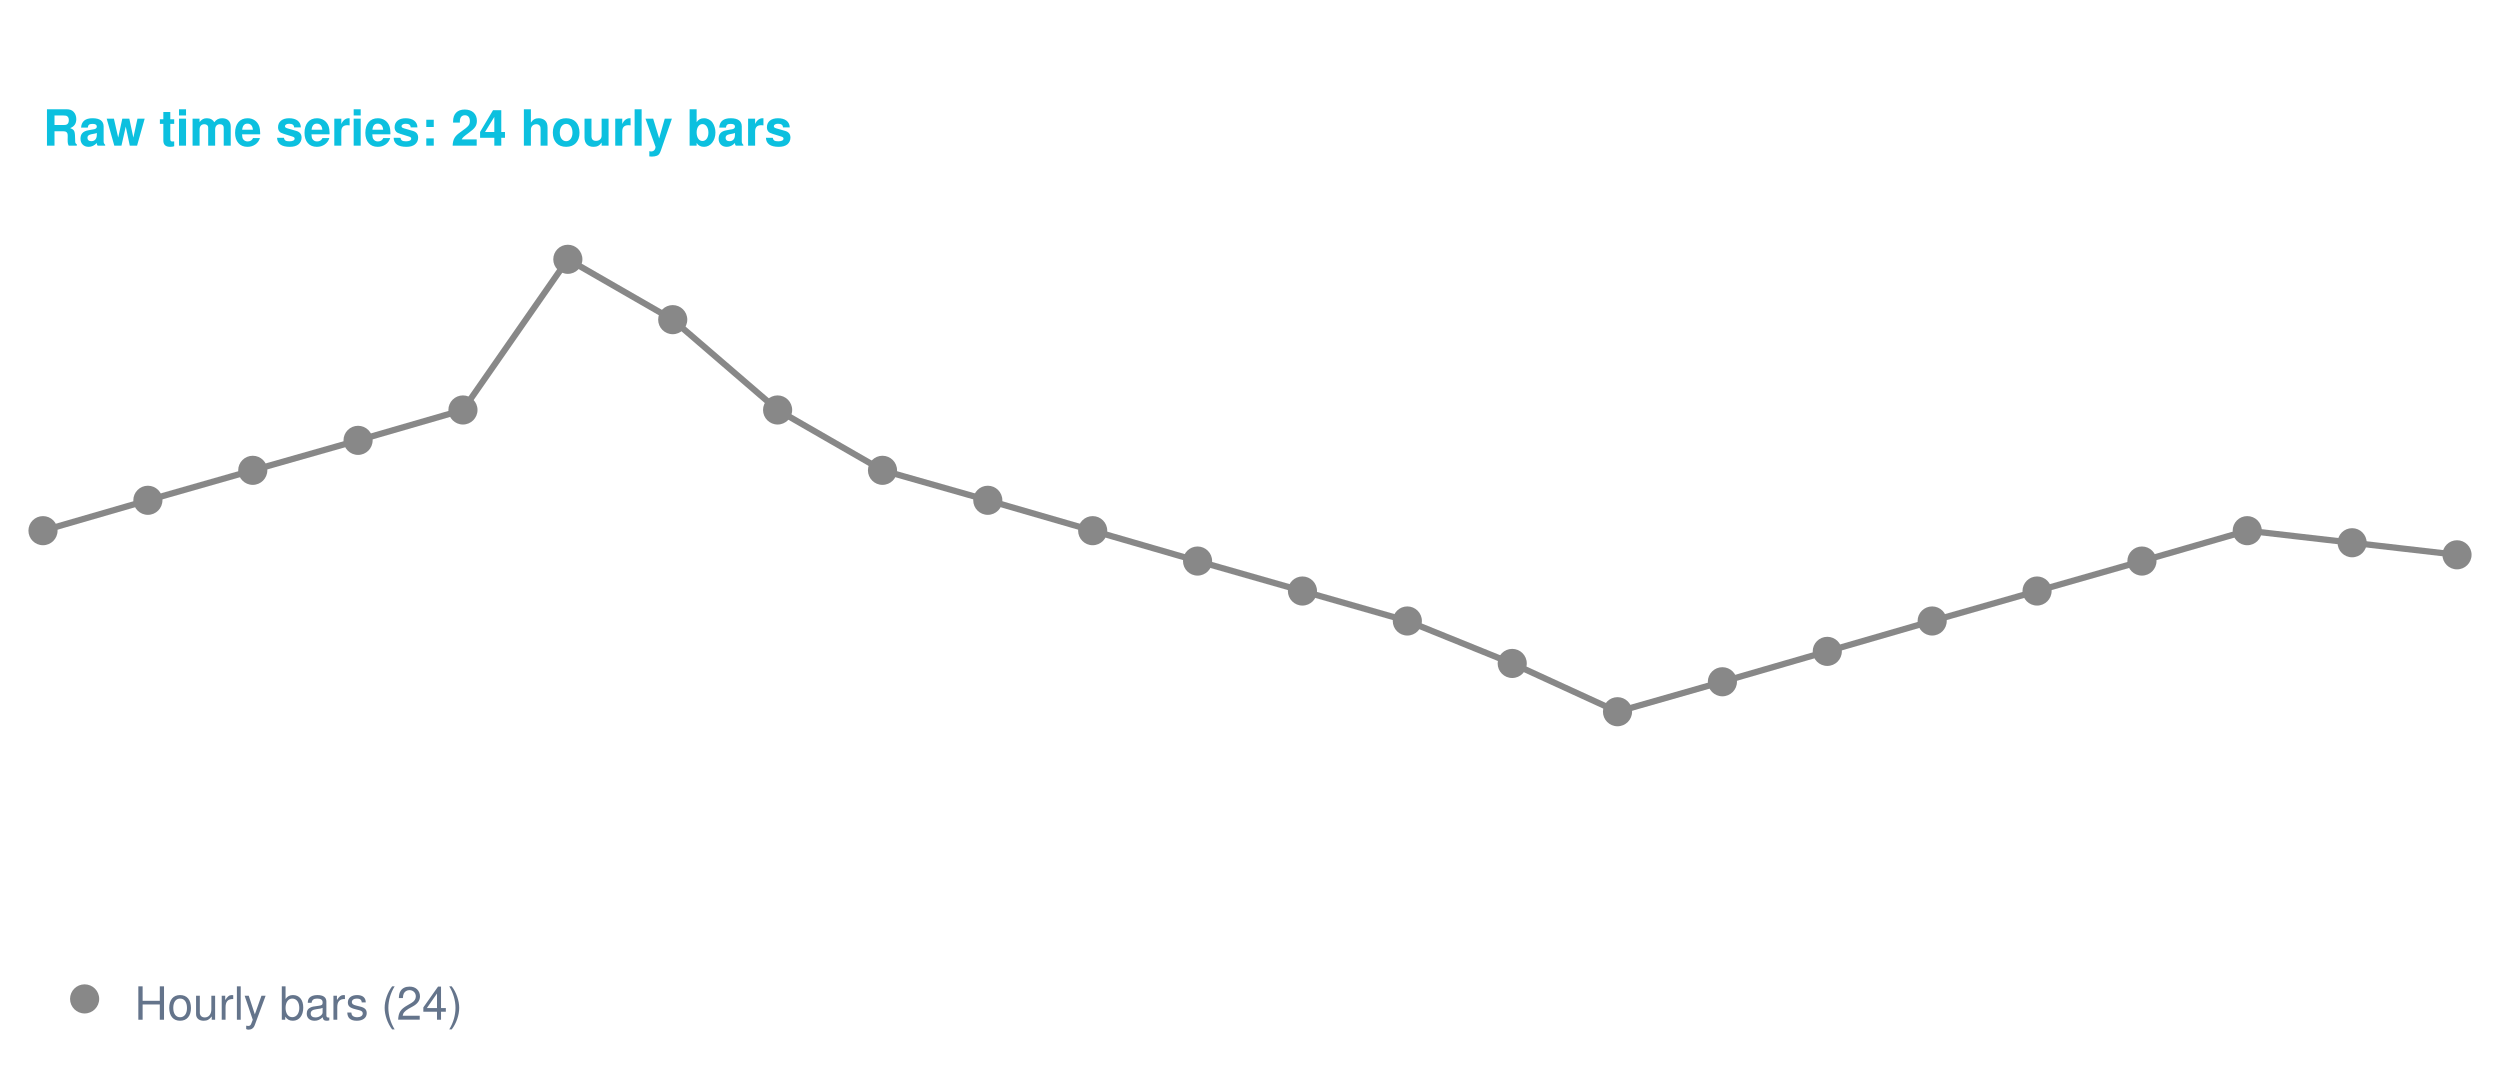
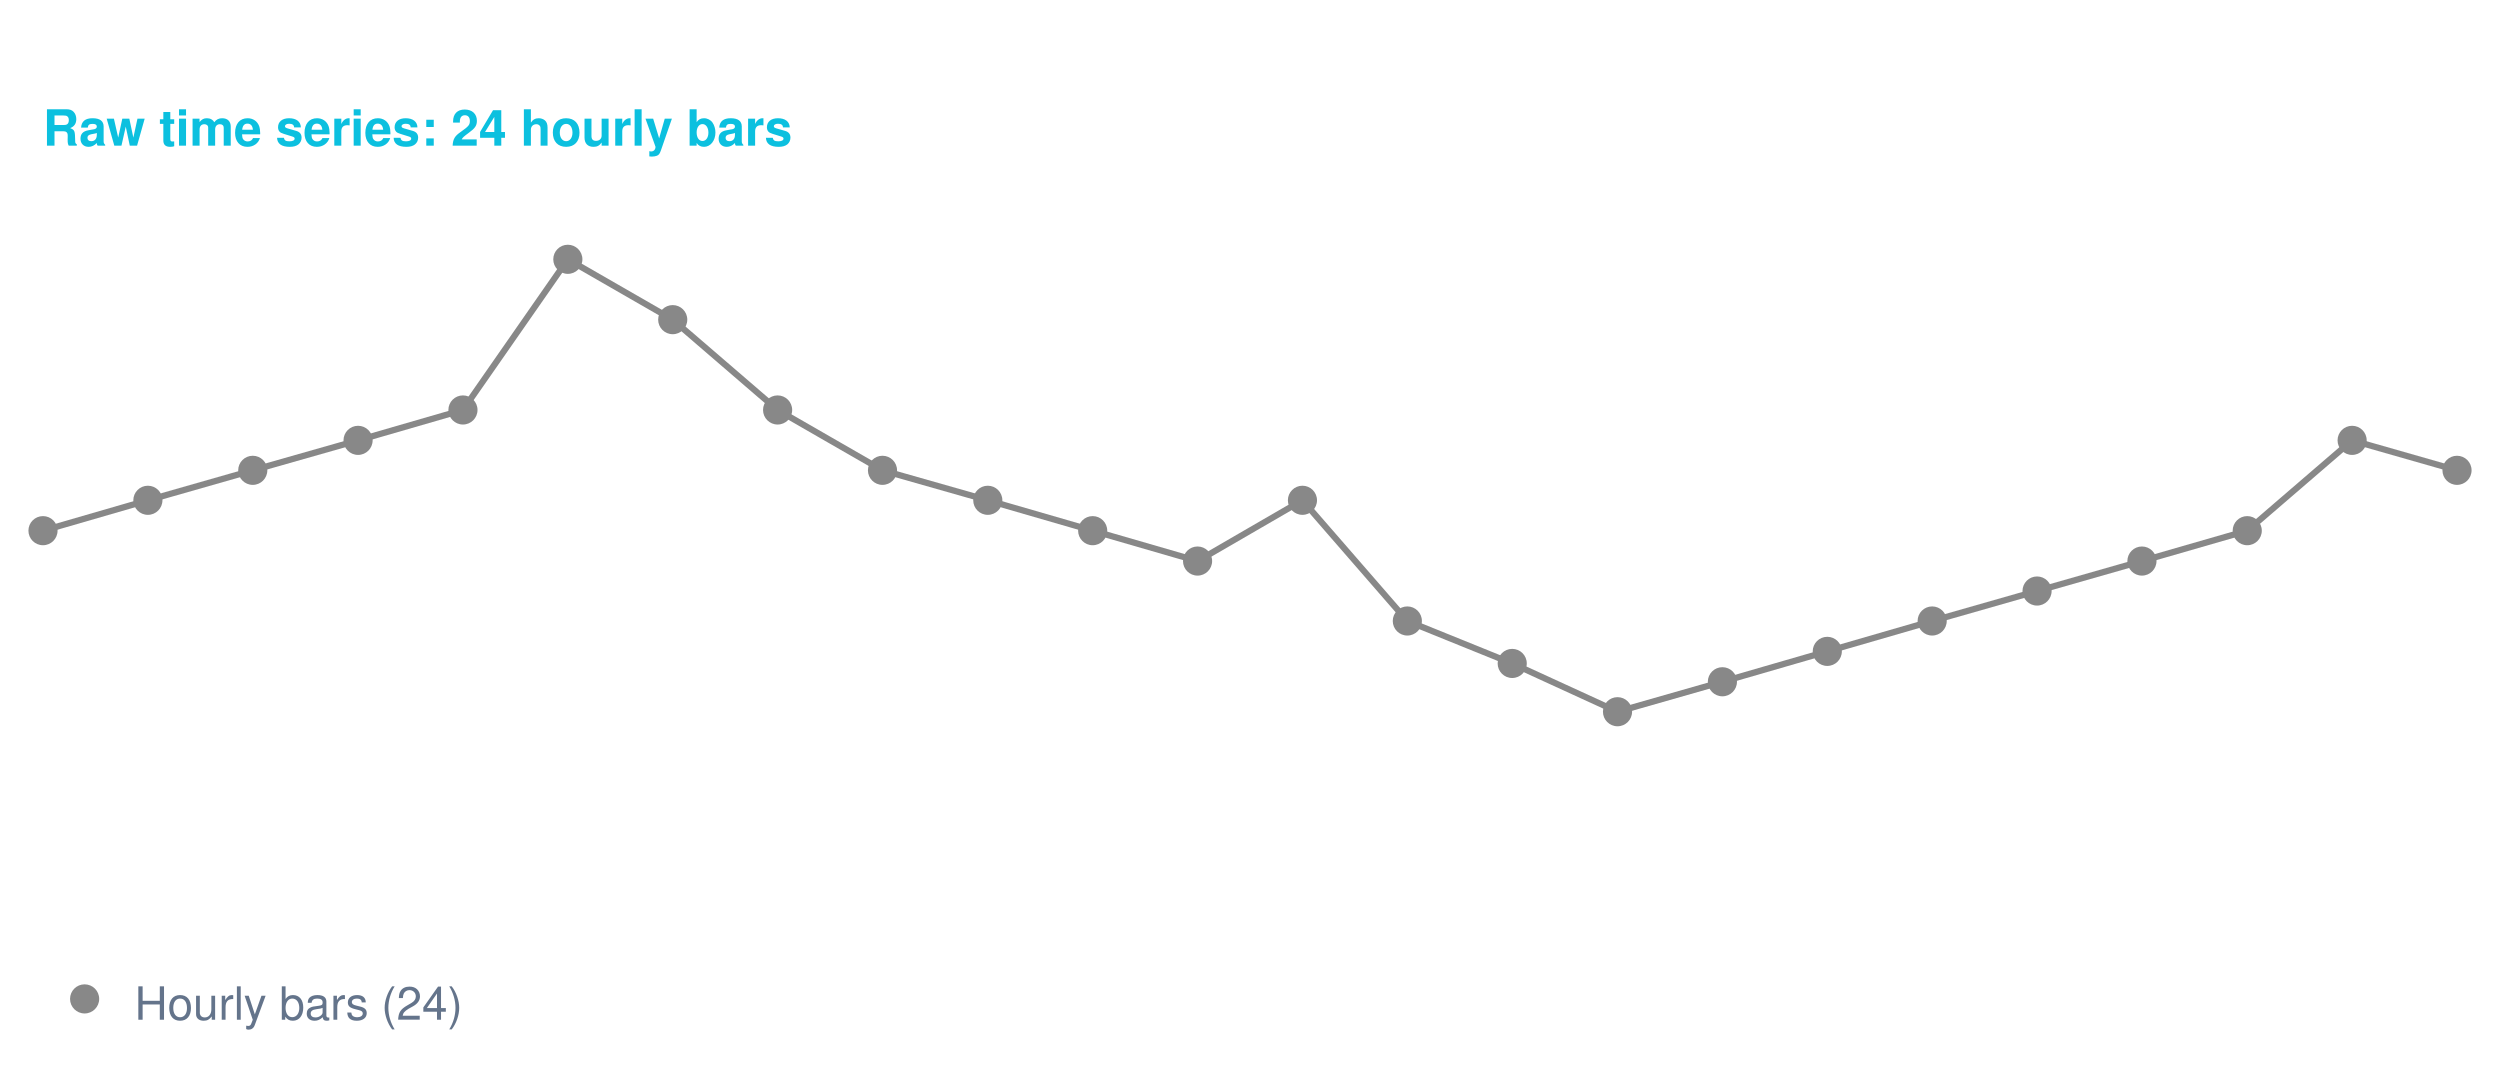
<svg xmlns="http://www.w3.org/2000/svg" viewBox="0 0 600 260" width="1400" height="606" font-family="-apple-system, BlinkMacSystemFont, 'Segoe UI', Helvetica, Arial, sans-serif" role="img">
  <style>
  .t { font-size: 12px; font-weight: 600; }
  .l { font-size: 11px; }
  .ref { stroke-width: 1.0; stroke-dasharray: 6 5; fill: none; }
  .bk { stroke-width: 0.8; stroke-dasharray: 2 3; }
  .t { fill: #0cc0df; }
  .l { fill: #64748b; }
  .ref { stroke: #bbb; }
  .bk { stroke: #5a9aa8; }
  .sep { stroke: #ccc; }
  @media (prefers-color-scheme: dark) {
    .t { fill: #0cc0df; }
    .l { fill: #b1b5d3; }
    .ref { stroke: #555; }
    .bk { stroke: #2a7a8a; }
    .sep { stroke: #3a3a3a; }
  }
</style>
  <text class="t" x="10" y="35">Raw time series: 24 hourly bars</text>
-   <polyline points="10.0,127.5 35.2,120.2 60.4,113.0 85.7,105.8 110.9,98.5 136.1,62.3 161.3,76.8 186.5,98.5 211.7,113.0 237.0,120.2 262.2,127.5 287.4,134.8 312.6,142.0 337.8,149.2 363.0,159.4 388.3,171.0 413.5,163.8 438.7,156.5 463.9,149.2 489.1,142.0 514.3,134.8 539.6,127.5 564.8,130.4 590.0,133.3" fill="none" stroke="#888" stroke-width="1.5" />
+   <polyline points="10.0,127.5 35.2,120.2 60.4,113.0 85.7,105.8 110.9,98.5 136.1,62.3 161.3,76.8 186.5,98.5 211.7,113.0 237.0,120.2 262.2,127.5 287.4,134.8 312.6,120.2 337.8,149.2 363.0,159.4 388.3,171.0 413.5,163.8 438.7,156.5 463.9,149.2 489.1,142.0 514.3,134.8 539.6,127.5 564.8,105.8 590.0,113.0" fill="none" stroke="#888" stroke-width="1.5" />
  <circle cx="10.0" cy="127.5" r="3.5" fill="#888" />
  <circle cx="35.2" cy="120.2" r="3.5" fill="#888" />
  <circle cx="60.4" cy="113.0" r="3.5" fill="#888" />
  <circle cx="85.7" cy="105.8" r="3.5" fill="#888" />
  <circle cx="110.9" cy="98.5" r="3.5" fill="#888" />
  <circle cx="136.1" cy="62.3" r="3.5" fill="#888" />
  <circle cx="161.3" cy="76.8" r="3.5" fill="#888" />
  <circle cx="186.5" cy="98.5" r="3.5" fill="#888" />
  <circle cx="211.7" cy="113.0" r="3.5" fill="#888" />
  <circle cx="237.0" cy="120.2" r="3.5" fill="#888" />
  <circle cx="262.2" cy="127.5" r="3.5" fill="#888" />
  <circle cx="287.4" cy="134.8" r="3.5" fill="#888" />
-   <circle cx="312.6" cy="142.0" r="3.5" fill="#888" />
+   <circle cx="312.6" cy="120.2" r="3.5" fill="#888" />
  <circle cx="337.8" cy="149.2" r="3.5" fill="#888" />
  <circle cx="363.0" cy="159.4" r="3.5" fill="#888" />
  <circle cx="388.3" cy="171.0" r="3.5" fill="#888" />
  <circle cx="413.5" cy="163.8" r="3.5" fill="#888" />
  <circle cx="438.7" cy="156.5" r="3.5" fill="#888" />
  <circle cx="463.9" cy="149.2" r="3.5" fill="#888" />
  <circle cx="489.1" cy="142.0" r="3.5" fill="#888" />
  <circle cx="514.3" cy="134.8" r="3.5" fill="#888" />
  <circle cx="539.6" cy="127.5" r="3.5" fill="#888" />
-   <circle cx="564.8" cy="130.4" r="3.5" fill="#888" />
-   <circle cx="590.0" cy="133.3" r="3.5" fill="#888" />
+   <circle cx="564.8" cy="105.8" r="3.5" fill="#888" />
+   <circle cx="590.0" cy="113.0" r="3.5" fill="#888" />
  <circle cx="20" cy="240" r="3.5" fill="#888" />
  <text class="l" x="32" y="245">Hourly bars (24)</text>
</svg>
